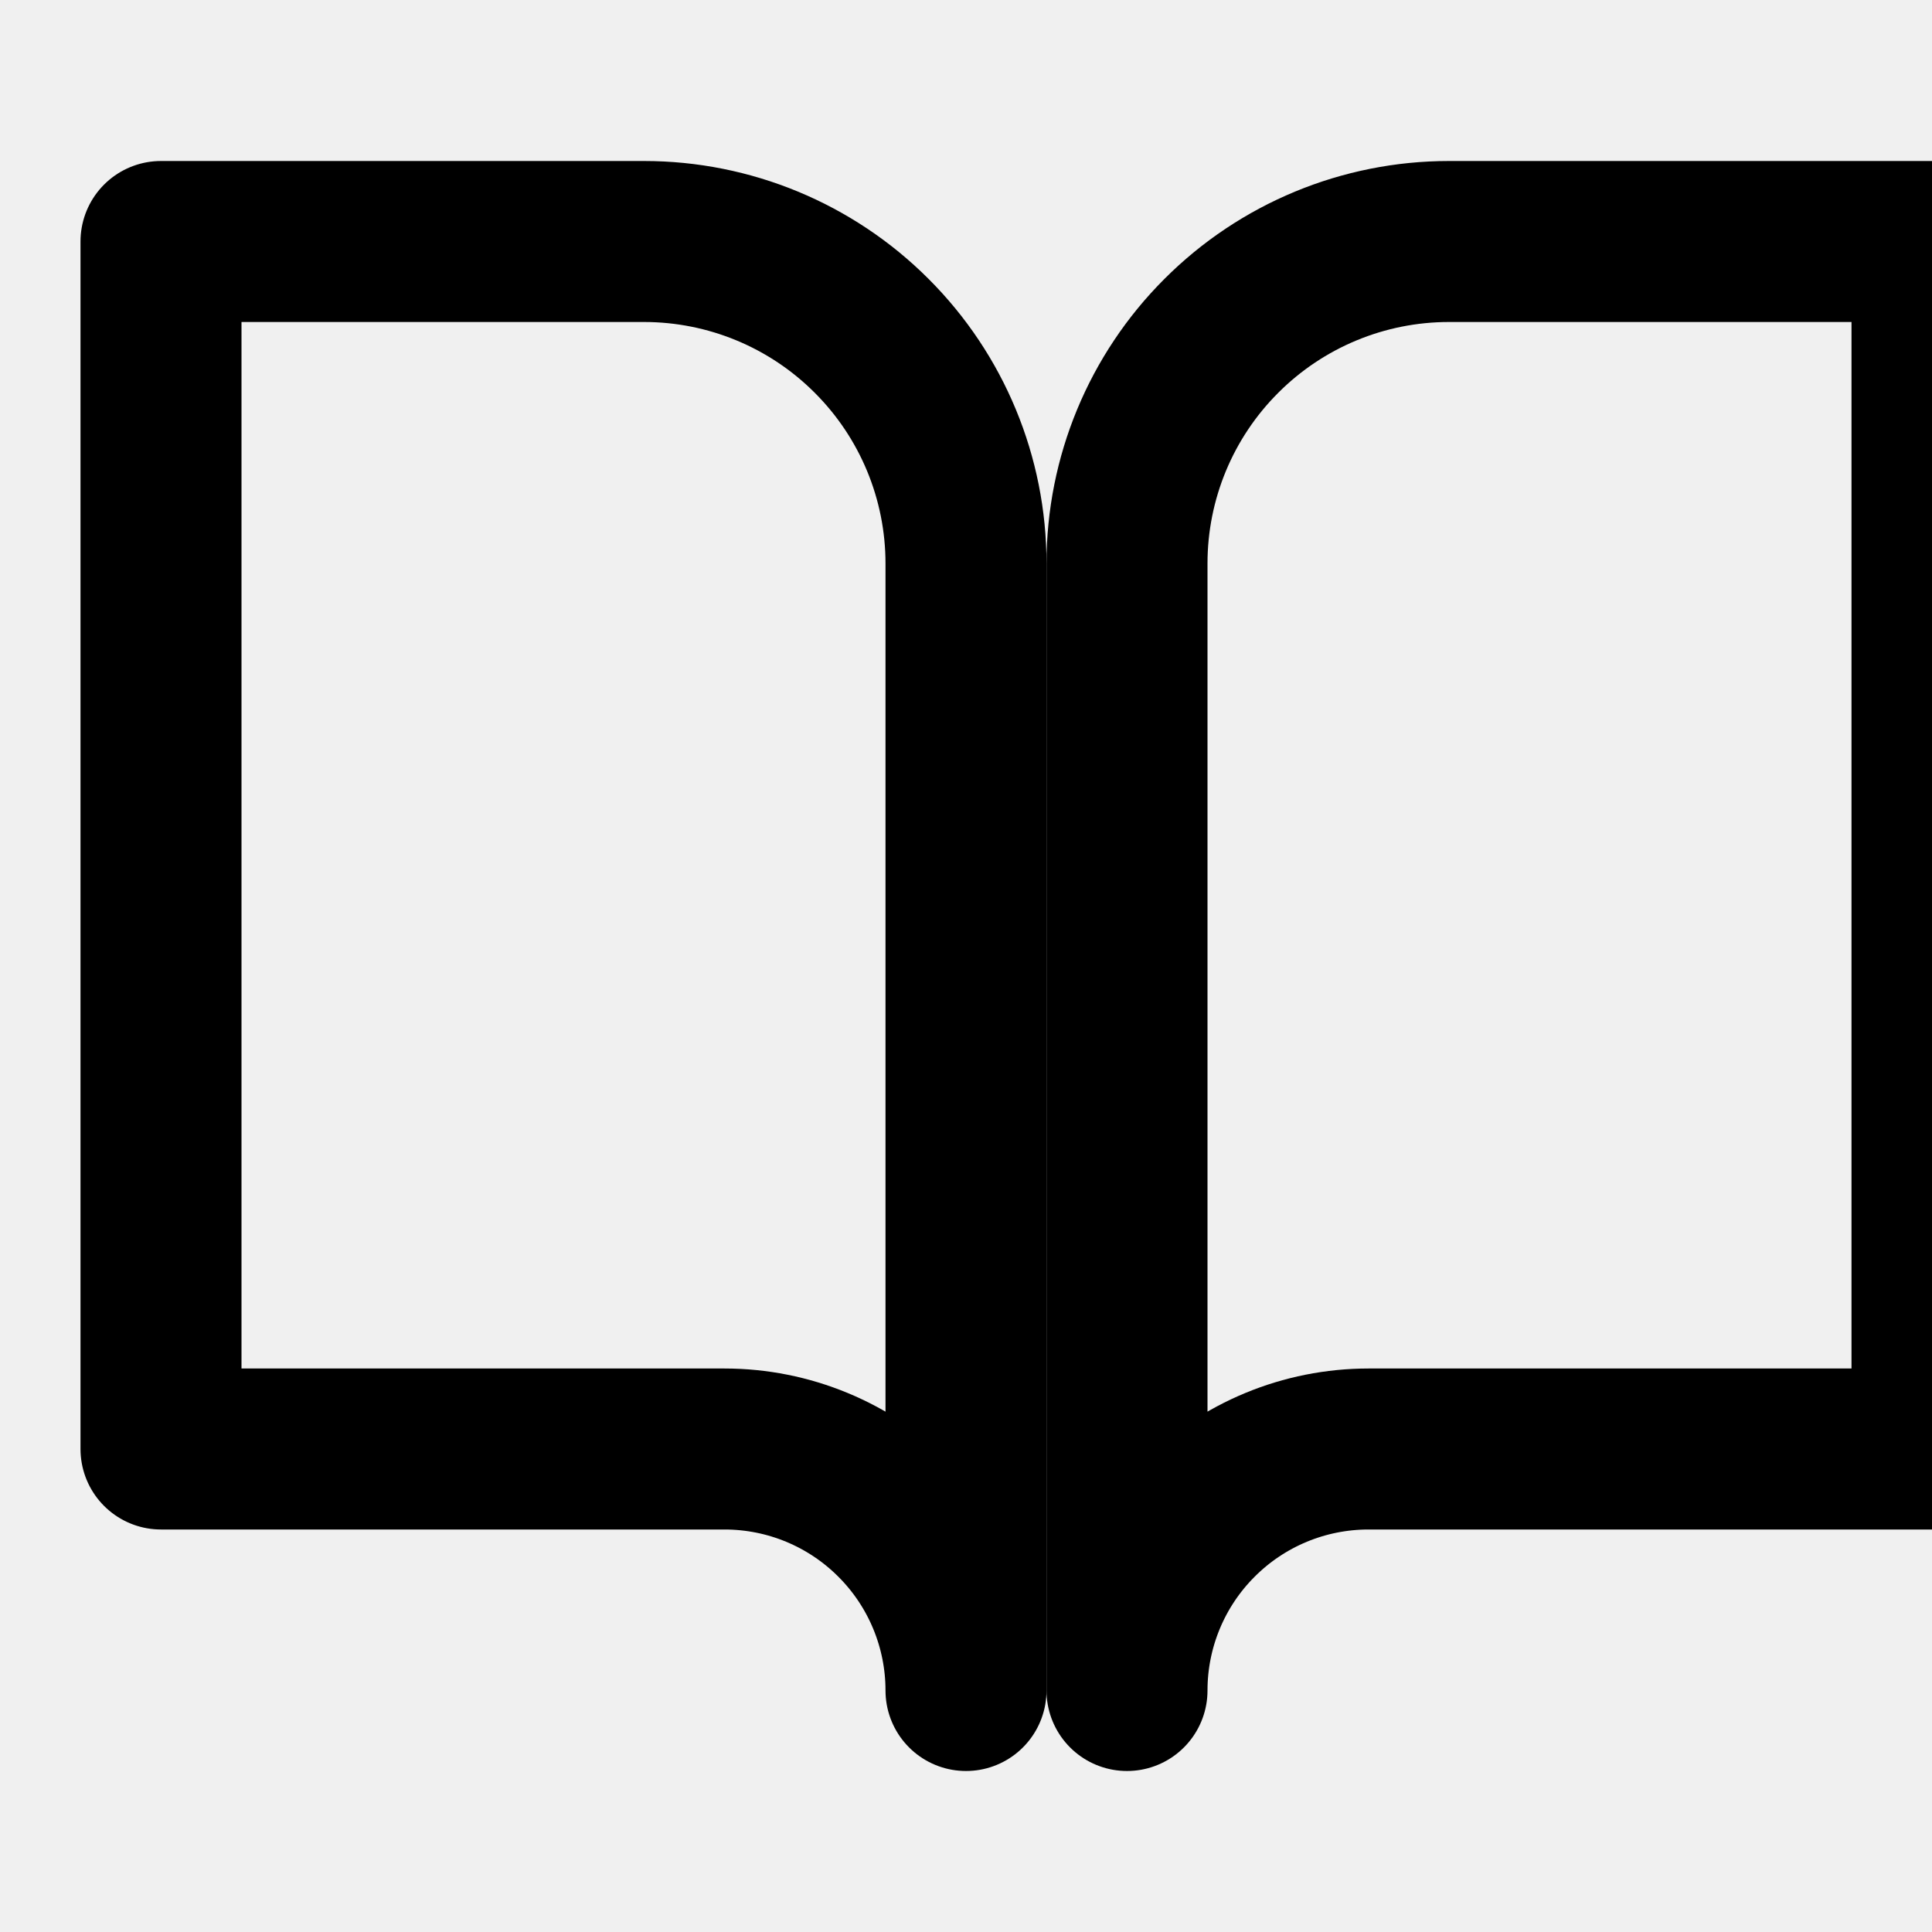
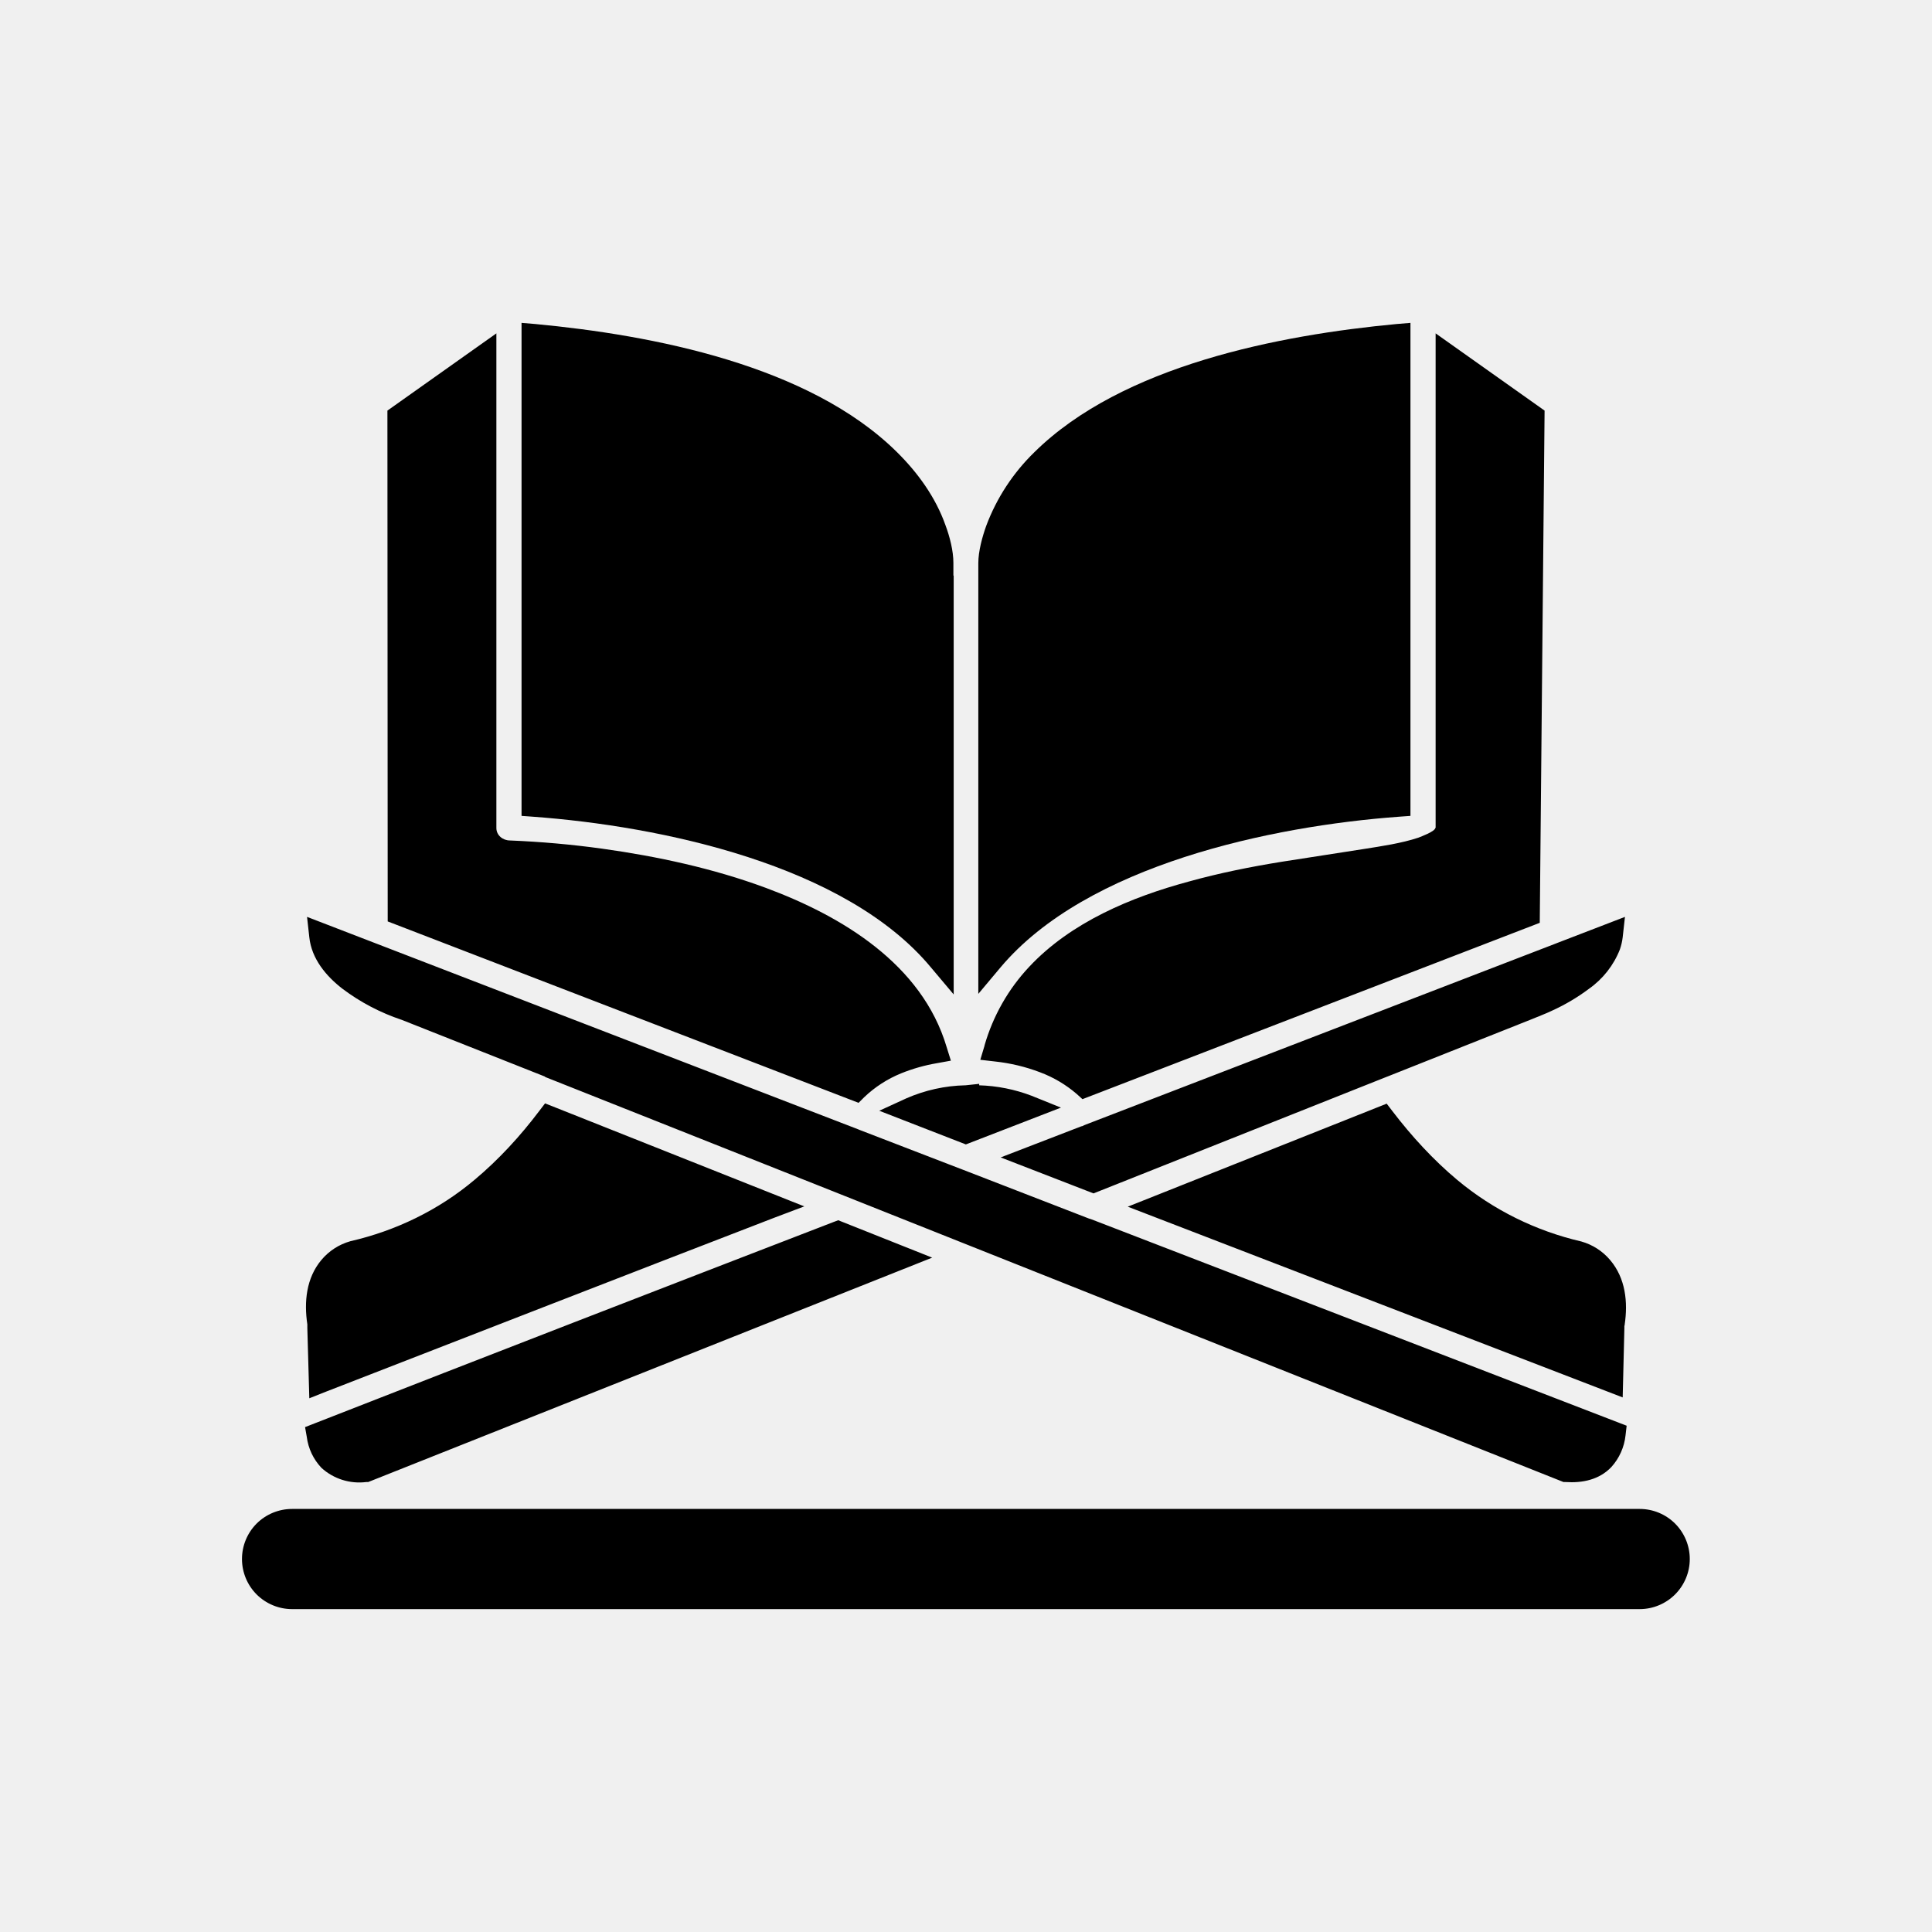
- <svg xmlns="http://www.w3.org/2000/svg" width="24" height="24" viewBox="0 0 24 24" fill="none">
-   <g clip-path="url(#clip0_935_682)">
-     <path d="M2 3H8C9.061 3 10.078 3.421 10.828 4.172C11.579 4.922 12 5.939 12 7V21C12 20.204 11.684 19.441 11.121 18.879C10.559 18.316 9.796 18 9 18H2V3Z" stroke="black" stroke-width="2" stroke-linecap="round" stroke-linejoin="round" />
-     <path d="M24 3H18C16.939 3 15.922 3.421 15.172 4.172C14.421 4.922 14 5.939 14 7V21C14 20.204 14.316 19.441 14.879 18.879C15.441 18.316 16.204 18 17 18H24V3Z" stroke="black" stroke-width="2" stroke-linecap="round" stroke-linejoin="round" />
+ <svg xmlns="http://www.w3.org/2000/svg" width="40" height="40" viewBox="0 0 40 40" fill="none">
+   <g clip-path="url(#clip0_1214_1359)">
+     <path fill-rule="evenodd" clip-rule="evenodd" d="M19.991 22.47L20.273 22.44V22.47C20.643 22.481 21.01 22.554 21.356 22.686L21.966 22.932L19.997 23.694L18.204 22.997L18.767 22.739C19.151 22.571 19.566 22.479 19.985 22.47H19.991V22.47ZM33.631 27.444V27.502L33.596 28.932L23.349 24.983L28.71 22.85L28.827 23.003C29.225 23.524 29.676 24.016 30.174 24.432C30.919 25.053 31.803 25.487 32.741 25.704C32.974 25.77 33.182 25.904 33.338 26.09C33.655 26.465 33.707 26.957 33.637 27.426V27.444H33.631ZM17.355 25.264L19.3 26.038L7.623 30.684H7.582C7.415 30.705 7.247 30.689 7.087 30.639C6.927 30.588 6.78 30.504 6.656 30.391C6.488 30.214 6.381 29.988 6.351 29.746L6.316 29.547L6.51 29.471C10.089 28.071 13.675 26.682 17.261 25.299L17.355 25.264V25.264ZM6.363 27.444V27.42C6.293 26.952 6.34 26.459 6.656 26.084C6.812 25.898 7.02 25.764 7.254 25.698C8.197 25.481 9.082 25.053 9.826 24.426C10.324 24.01 10.775 23.518 11.168 22.997L11.285 22.844L16.652 24.977L16.03 25.212C12.931 26.407 9.837 27.614 6.744 28.815L6.404 28.95L6.363 27.497V27.438V27.444ZM17.208 24.649L11.29 22.299L11.279 22.288L8.32 21.116C7.878 20.969 7.462 20.751 7.09 20.471C6.75 20.208 6.451 19.85 6.404 19.405L6.357 18.983L17.759 23.378L17.8 23.395L19.868 24.192L19.944 24.221L22.546 25.229L22.587 25.241L33.678 29.518L33.655 29.717C33.629 29.961 33.526 30.191 33.362 30.373C33.11 30.637 32.764 30.707 32.413 30.684H32.371L20.138 25.815L20.05 25.78L17.208 24.649V24.649ZM32.213 19.534L32.243 19.522L33.643 18.983L33.596 19.405C33.586 19.491 33.566 19.576 33.538 19.657C33.409 19.985 33.187 20.268 32.899 20.471C32.662 20.649 32.407 20.8 32.137 20.923C31.991 20.993 31.844 21.046 31.692 21.11L28.727 22.288L28.698 22.299L22.64 24.708L20.718 23.963L22.388 23.319C22.405 23.319 22.429 23.307 22.446 23.296L32.213 19.534V19.534ZM20.384 21.643C20.559 21.035 20.876 20.476 21.31 20.015C22.171 19.095 23.419 18.573 24.614 18.251C25.247 18.075 25.891 17.946 26.542 17.841L28.241 17.577C28.61 17.518 29.014 17.46 29.366 17.343C29.424 17.319 29.7 17.22 29.717 17.143L29.723 17.138V6.902L31.979 8.501L31.879 19.106L22.411 22.757L22.294 22.651C22.069 22.457 21.811 22.304 21.532 22.2C21.233 22.086 20.919 22.011 20.601 21.977L20.296 21.942L20.384 21.649V21.643ZM19.399 22.012C19.145 22.055 18.895 22.126 18.655 22.223C18.373 22.338 18.114 22.505 17.894 22.715L17.776 22.833L8.027 19.077L8.021 8.501L10.277 6.902V17.143C10.277 17.296 10.412 17.401 10.558 17.401C11.197 17.427 11.835 17.483 12.468 17.571C13.611 17.73 14.771 17.981 15.849 18.38C17.431 18.966 19.089 19.962 19.599 21.678L19.687 21.96L19.399 22.012V22.012Z" fill="black" />
+     <path fill-rule="evenodd" clip-rule="evenodd" d="M19.745 11.917V20.589L19.276 20.032C17.507 17.899 13.669 17.102 11.033 16.909L10.798 16.892V6.685L11.079 6.708C13.511 6.937 16.745 7.558 18.567 9.357C19.001 9.785 19.37 10.294 19.575 10.874C19.663 11.109 19.739 11.402 19.739 11.654V11.917H19.745ZM20.255 11.706V11.659C20.255 11.413 20.337 11.114 20.419 10.886C20.634 10.311 20.975 9.791 21.415 9.363C23.237 7.564 26.483 6.937 28.921 6.708L29.202 6.685V16.892L28.967 16.909C26.331 17.102 22.499 17.905 20.712 20.032L20.255 20.577V11.712V11.706ZM6.047 31.241H33.948C34.223 31.241 34.486 31.35 34.681 31.544C34.875 31.739 34.985 32.002 34.985 32.278C34.985 32.553 34.875 32.816 34.681 33.011C34.486 33.205 34.223 33.315 33.948 33.315H6.047C5.772 33.315 5.508 33.205 5.313 33.011C5.119 32.816 5.01 32.553 5.01 32.278C5.01 32.002 5.119 31.739 5.313 31.544C5.508 31.35 5.772 31.241 6.047 31.241V31.241Z" fill="black" />
  </g>
  <defs>
-     <clipPath id="clip0_935_682">
-       <rect width="24" height="24" fill="white" />
+     <clipPath id="clip0_1214_1359">
+       <rect width="40" height="40" fill="white" />
    </clipPath>
  </defs>
</svg>
